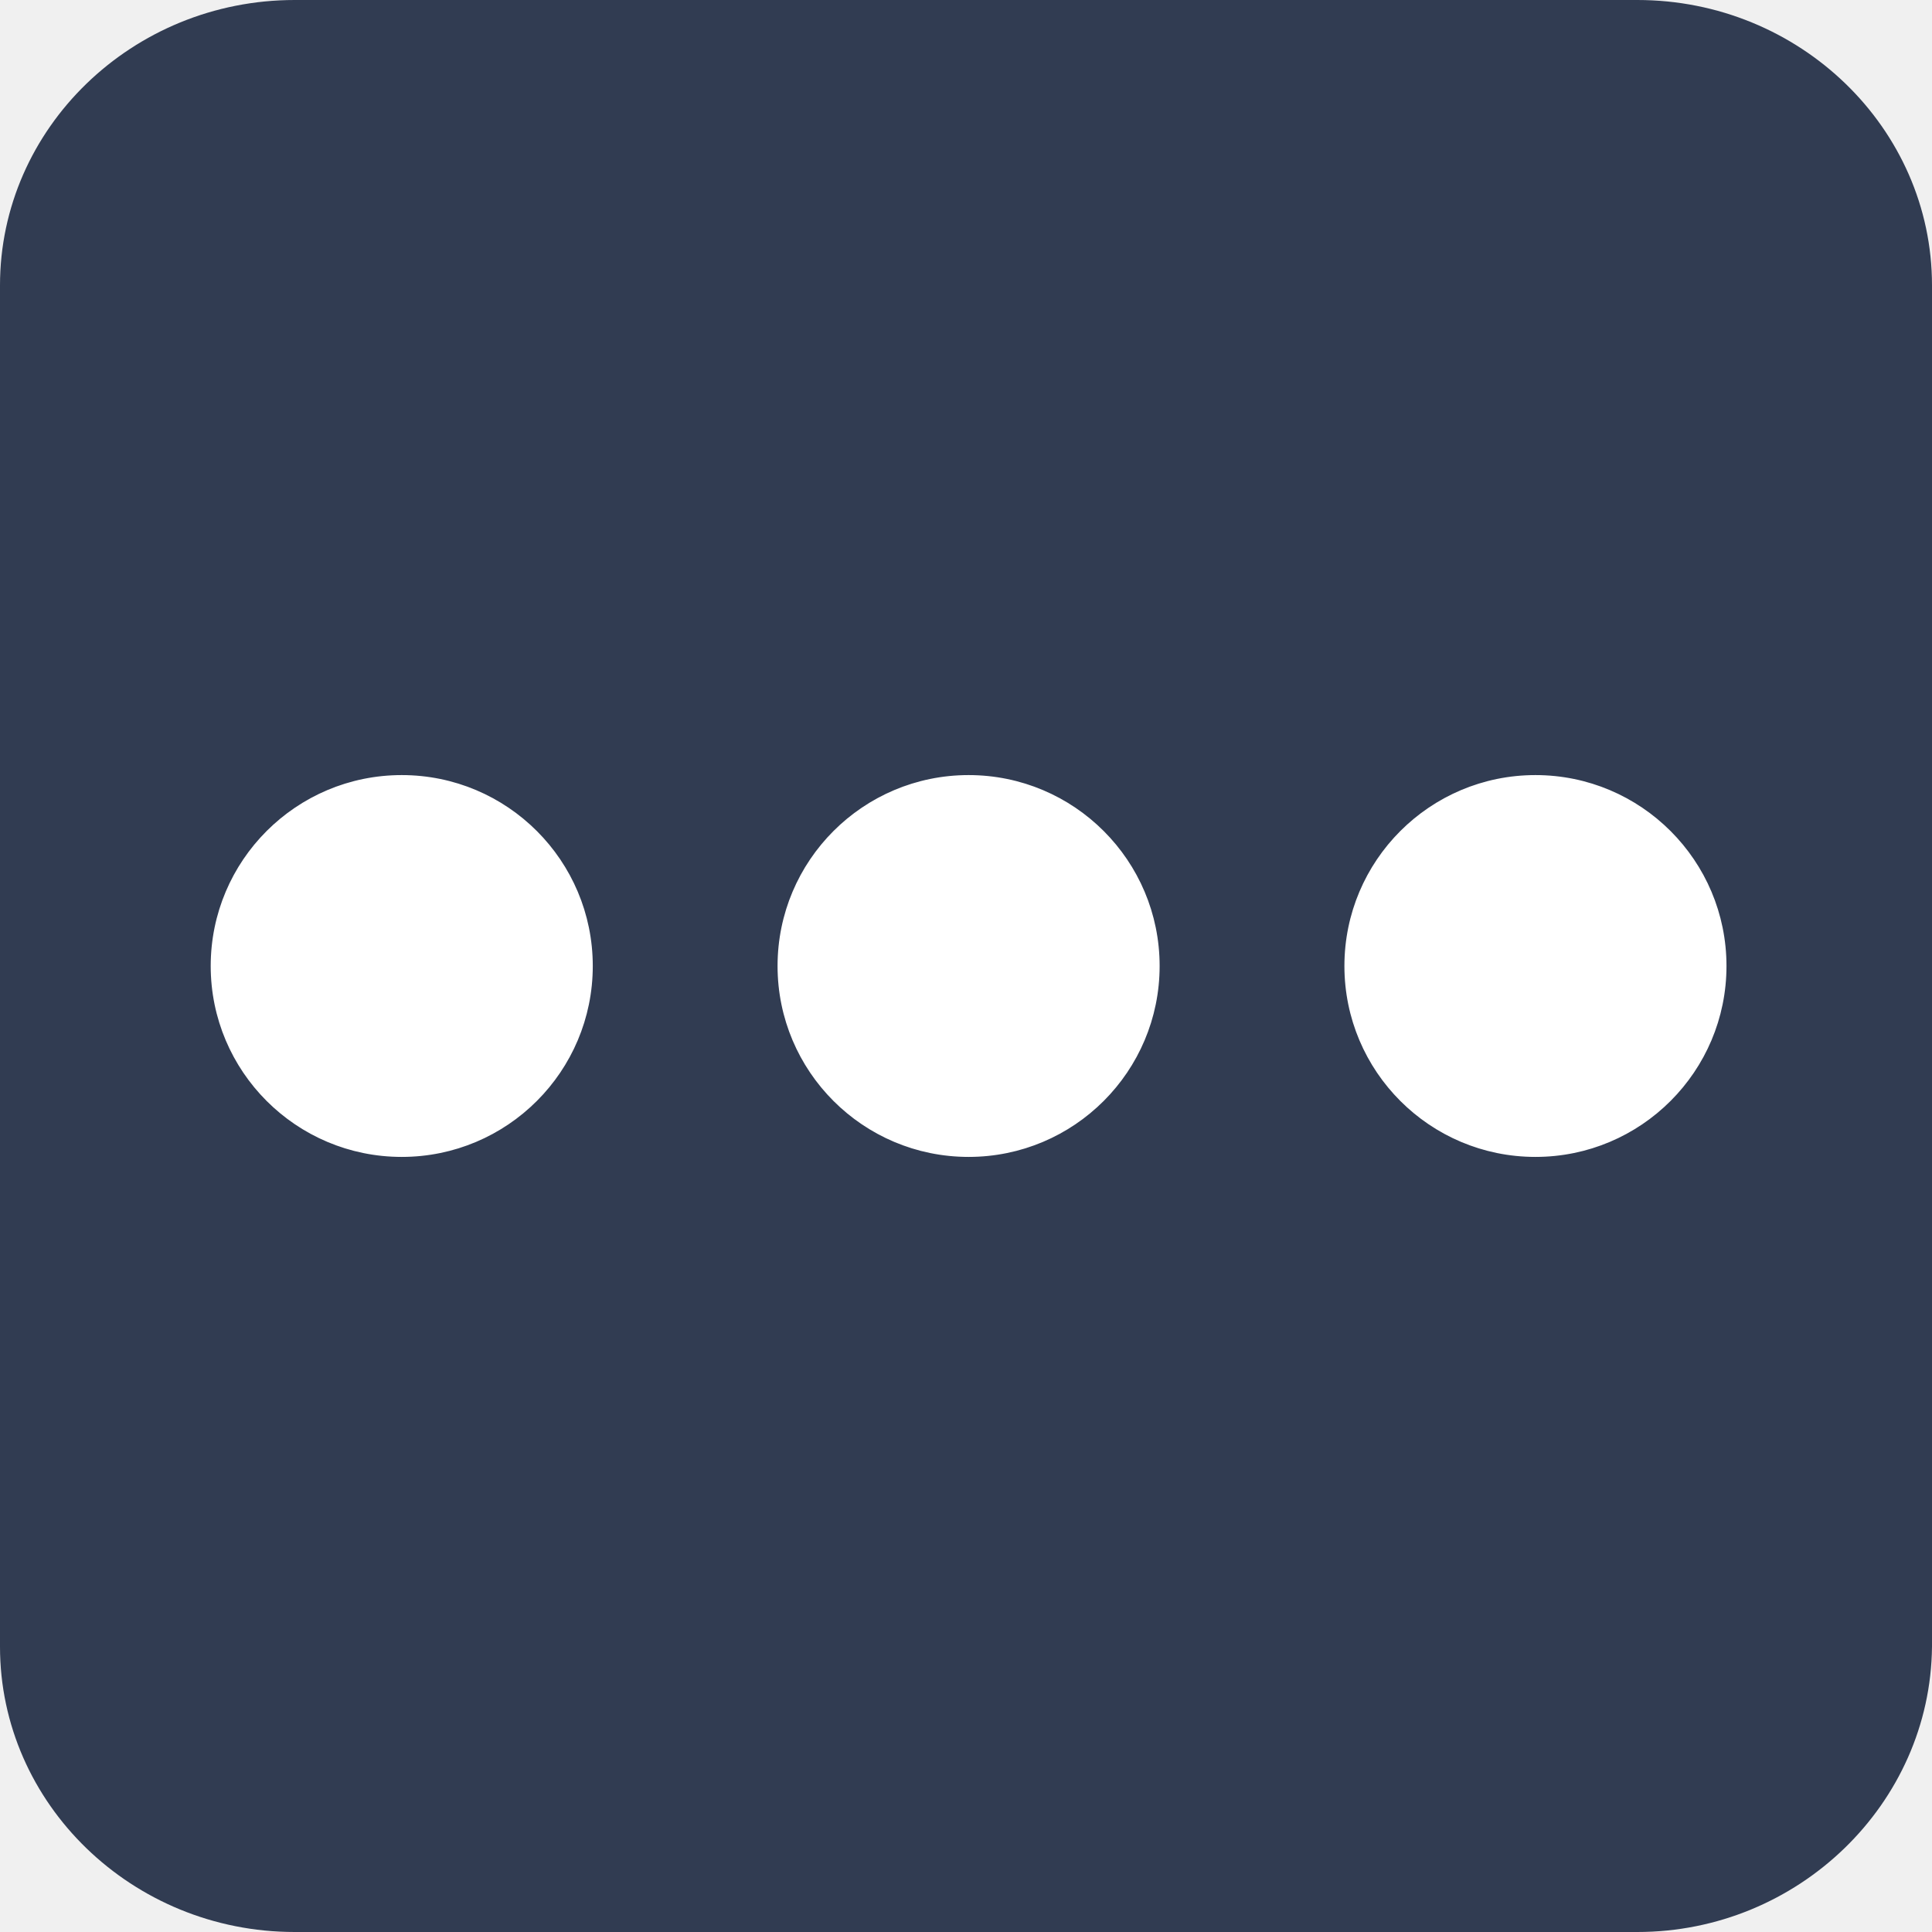
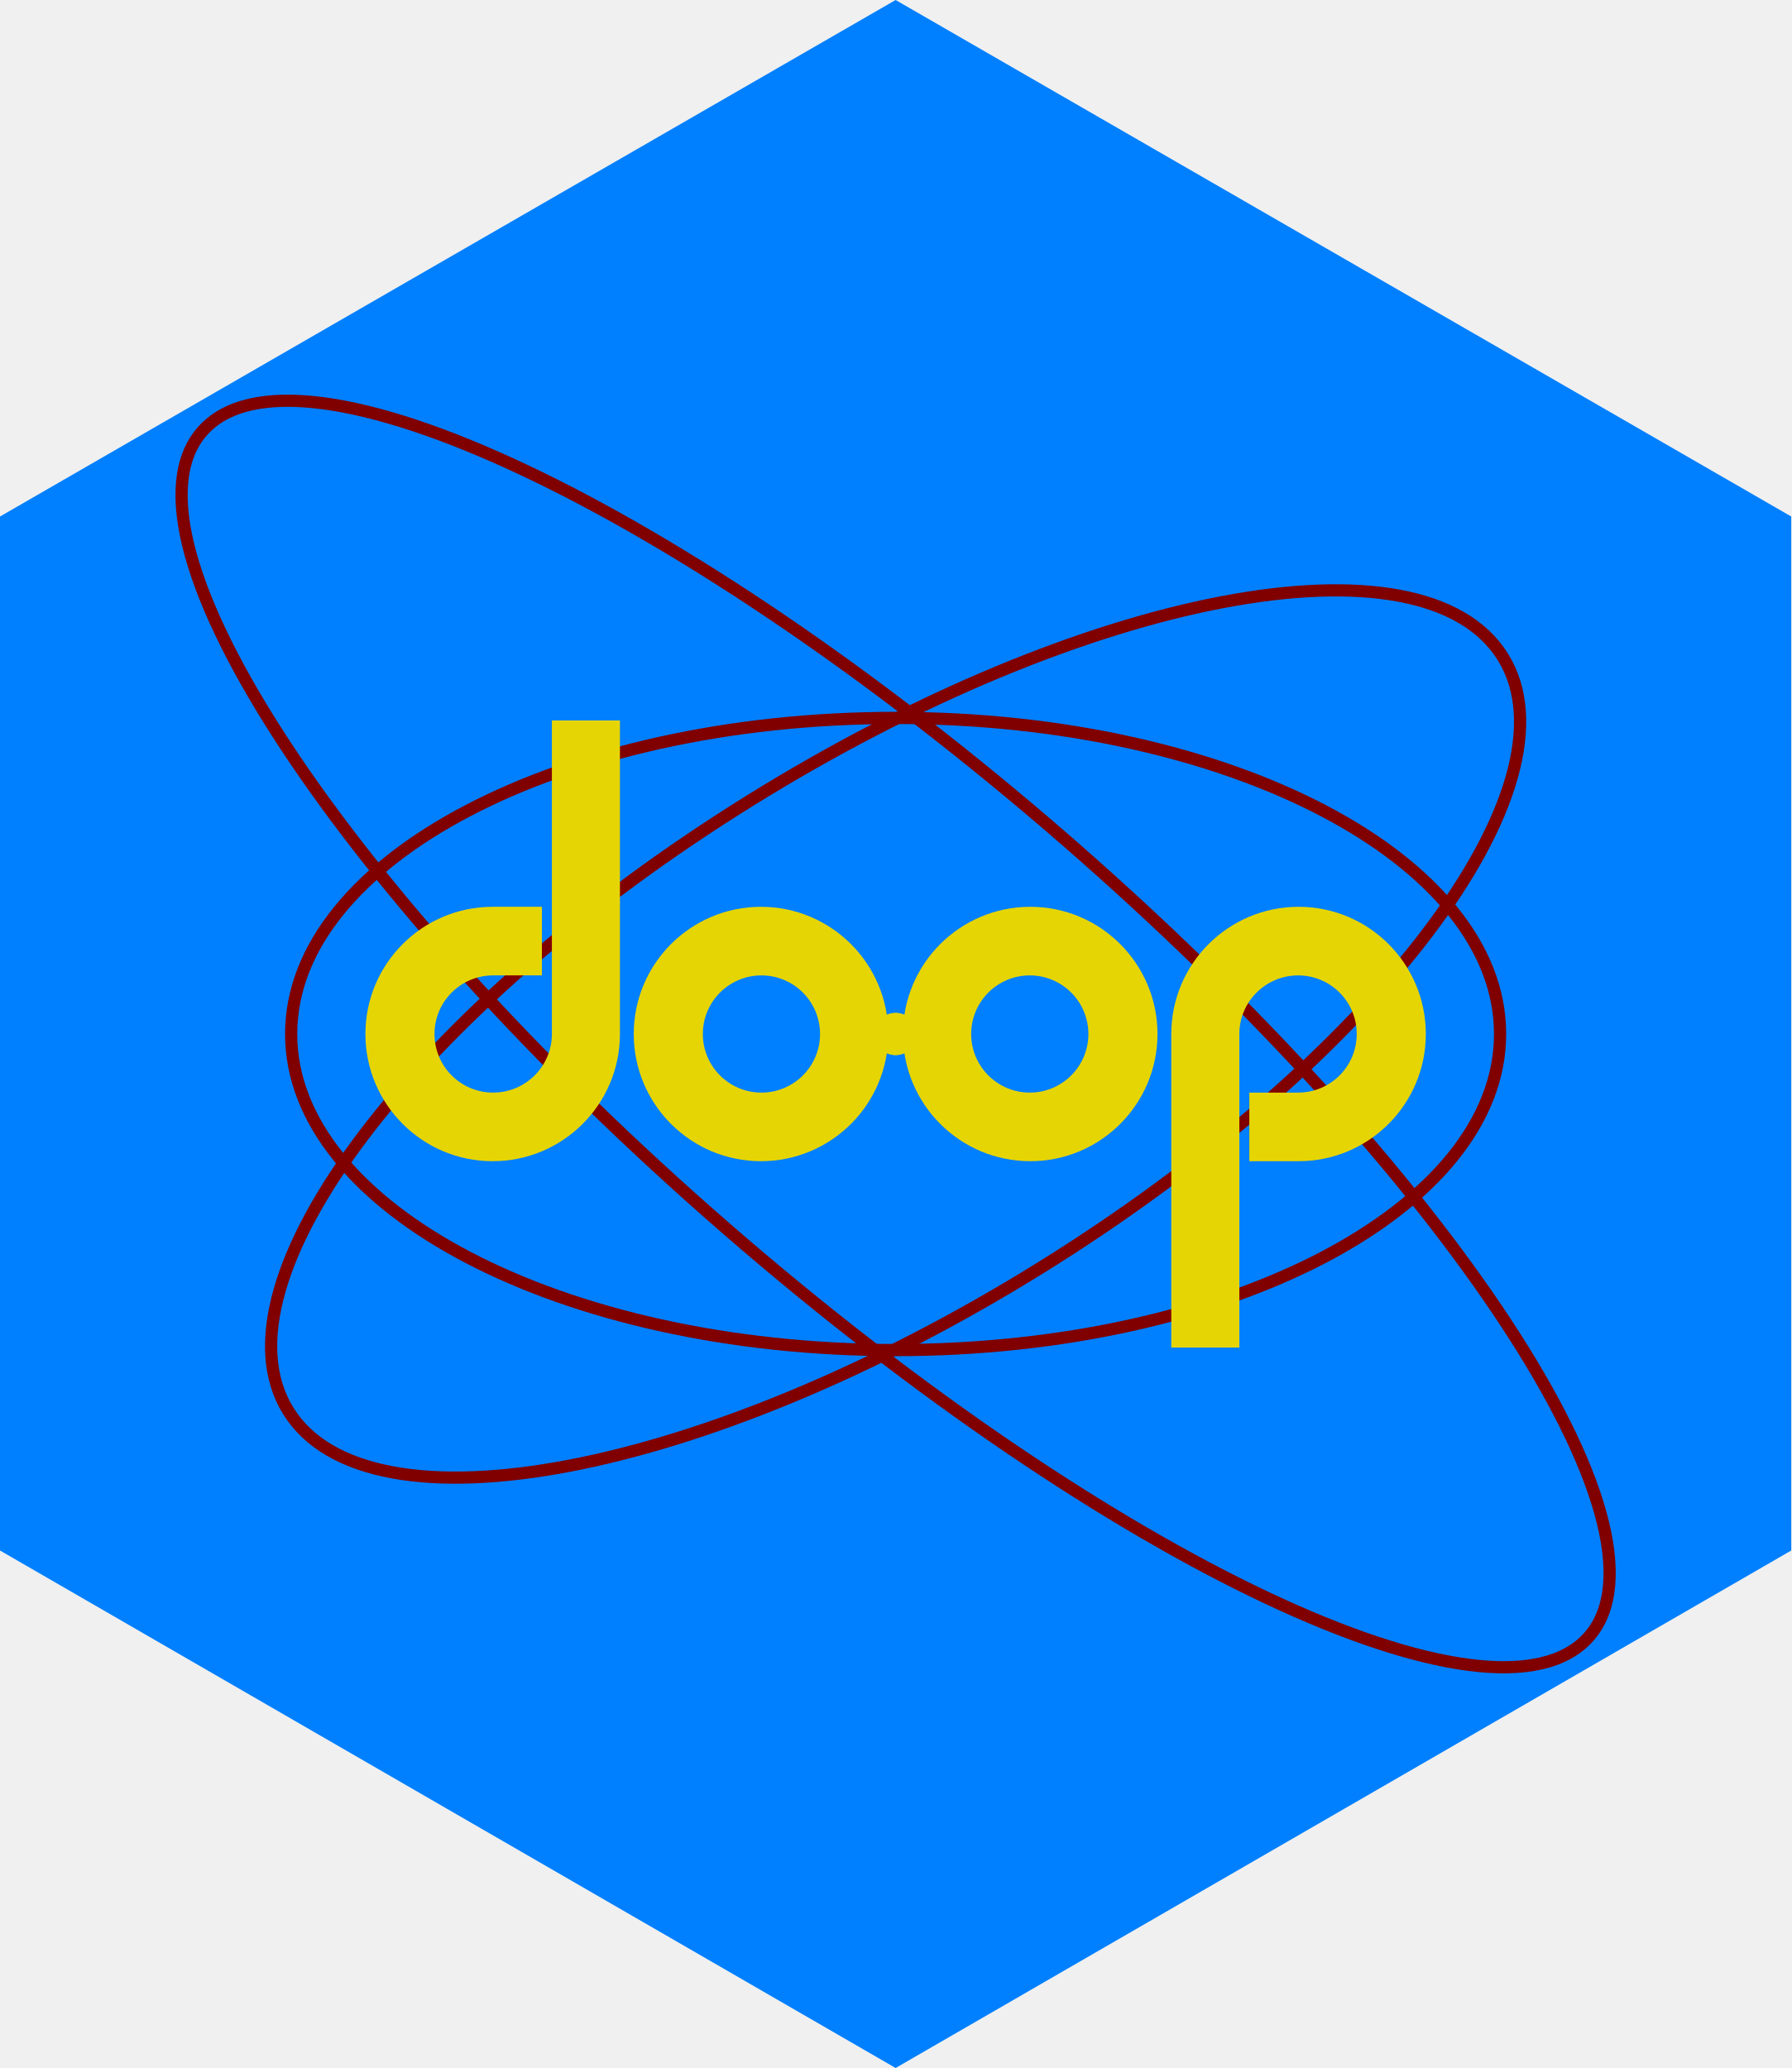
- <svg xmlns="http://www.w3.org/2000/svg" version="1.1" id="Layer_1" x="0px" y="0px" viewBox="0 0 256 256" xml:space="preserve" width="256" height="256">
-   <defs id="defs223" />
-   <style type="text/css" id="style3">
- 	.st0{fill:#FFFFFF;stroke:#2E364E;stroke-miterlimit:10;}
- 	.st1{fill:#313C52;}
- 	.st2{fill:#FFFFFF;}
- 	.st3{fill:#627F42;}
- 	.st4{fill:#B48E2F;}
- 	.st5{fill:#52756C;}
- </style>
-   <path class="st1" d="M 216.953,256 39.047,256 C 17.532,256 0,239.023 0,218.188 L 0,37.812 C 0,16.977 17.532,0 39.047,0 L 216.953,0 C 238.468,0 256,16.977 256,37.812 L 256,218.188 C 255.801,239.023 238.269,256 216.953,256 Z" id="path7" style="fill:#313c52" />
-   <g id="g13" transform="matrix(1.992218,0,0,1.929164,-672.323,-602.0384)">
-     <ellipse style="fill:#ffffff;fill-opacity:1;fill-rule:evenodd;stroke:#ffffff;stroke-width:0.51px;stroke-linecap:butt;stroke-linejoin:miter;stroke-opacity:1" id="path3390" cx="364.195" cy="378.422" rx="12.451" ry="12.858" />
-   </g>
-   <g id="g13-3" transform="matrix(1.992218,0,0,1.929164,-597.2121,-602.0384)">
-     <ellipse style="fill:#ffffff;fill-opacity:1;fill-rule:evenodd;stroke:#ffffff;stroke-width:0.51px;stroke-linecap:butt;stroke-linejoin:miter;stroke-opacity:1" id="path3390-6" cx="364.195" cy="378.422" rx="12.451" ry="12.858" />
-   </g>
-   <g id="g13-7" transform="matrix(1.992218,0,0,1.929164,-522.1011,-602.0384)">
-     <ellipse style="fill:#ffffff;fill-opacity:1;fill-rule:evenodd;stroke:#ffffff;stroke-width:0.51px;stroke-linecap:butt;stroke-linejoin:miter;stroke-opacity:1" id="path3390-5" cx="364.195" cy="378.422" rx="12.451" ry="12.858" />
-   </g>
+ <svg xmlns="http://www.w3.org/2000/svg" version="1.1" id="Layer_1" x="0px" y="0px" viewBox="0 0 181 209" enable-background="new 0 0 320 240" xml:space="preserve" width="181" height="209">
+   <defs id="defs63" />
+   <polygon points="251,171.7 160.5,224 70,171.7 70,67.2 160.5,15 251,67.2 " id="polygon3" style="fill:#0080fe;fill-opacity:1" transform="translate(-70,-15)" />
+   <ellipse ry="31.944" rx="61.08" cy="104.5" cx="90.5" style="display:inline;opacity:1;fill:none;fill-opacity:1;fill-rule:evenodd;stroke:#800000;stroke-width:1.233;stroke-linejoin:miter;stroke-miterlimit:4;stroke-dasharray:none;stroke-dashoffset:0;stroke-opacity:1" id="path2762" />
+   <ellipse ry="26.063" rx="92.834" cy="19.537" cx="136.853" style="display:inline;opacity:1;fill:none;fill-opacity:1;fill-rule:evenodd;stroke:#800000;stroke-width:1.233;stroke-linejoin:miter;stroke-miterlimit:4;stroke-dasharray:none;stroke-dashoffset:0;stroke-opacity:1" id="path1878" transform="matrix(0.7549153,0.6558223,-0.6558223,0.7549153,0,0)" />
+   <ellipse ry="27.8" rx="72.231" cy="136.518" cx="21.754" style="display:inline;opacity:1;fill:none;fill-opacity:1;fill-rule:evenodd;stroke:#800000;stroke-width:1.233;stroke-linejoin:miter;stroke-miterlimit:4;stroke-dasharray:none;stroke-dashoffset:0;stroke-opacity:1" id="path1882" transform="matrix(0.8495278,-0.5275439,0.5275439,0.8495278,0,0)" />
+   <circle r="2.128" cy="104.5" cx="90.5" style="opacity:1;fill:#e6d505;fill-opacity:1;fill-rule:evenodd;stroke:none;stroke-width:4;stroke-linejoin:miter;stroke-miterlimit:4;stroke-dasharray:none;stroke-dashoffset:0;stroke-opacity:1" id="path1888" />
+   <circle r="2.128" cy="-104.5" cx="-90.5" id="path2778" style="opacity:1;fill:#e6d505;fill-opacity:1;fill-rule:evenodd;stroke:none;stroke-width:4;stroke-linejoin:miter;stroke-miterlimit:4;stroke-dasharray:none;stroke-dashoffset:0;stroke-opacity:1" transform="scale(-1,-1)" />
+   <path style="display:inline;fill:#e6d505;fill-opacity:1;fill-rule:evenodd;stroke:none;stroke-width:2;stroke-linejoin:miter;stroke-miterlimit:4;stroke-dashoffset:0;stroke-opacity:1" d="m 55.768,72.811 0,31.689 c 0,3.27 -2.671,5.922 -5.941,5.922 -3.27,-2e-5 -5.922,-2.652 -5.922,-5.922 -1.2e-5,-3.27 2.652,-5.922 5.922,-5.922 l 4.93,0 0,-6.933 -4.93,0 c -0.016,-6e-5 -0.032,0 -0.048,0 -7.097,0 -12.855,5.758 -12.855,12.855 0,7.097 5.758,12.855 12.855,12.855 7.097,0 12.864,-5.758 12.864,-12.855 l 0,-31.689 -6.875,0 z m 21.126,18.834 c -7.097,0 -12.855,5.758 -12.855,12.855 0,7.097 5.758,12.855 12.855,12.855 7.097,0 12.864,-5.758 12.864,-12.855 0,-7.097 -5.768,-12.855 -12.864,-12.855 z m 27.212,0 c -7.097,0 -12.864,5.758 -12.864,12.855 0,7.097 5.768,12.855 12.864,12.855 7.097,0 12.855,-5.758 12.855,-12.855 0,-7.097 -5.758,-12.855 -12.855,-12.855 z m 27.115,0 c -7.097,0 -12.864,5.758 -12.864,12.855 l 0,31.689 6.875,0 0,-31.689 c 0,-3.27 2.671,-5.922 5.941,-5.922 3.27,0 5.922,2.652 5.922,5.922 0,3.27 -2.652,5.922 -5.922,5.922 l -4.93,0 0,6.933 4.93,0 c 0.016,6e-5 0.032,0 0.048,0 7.097,0 12.855,-5.758 12.855,-12.855 0,-7.097 -5.758,-12.855 -12.855,-12.855 z m -54.279,6.933 c 3.27,-1.2e-5 5.922,2.652 5.922,5.922 0,3.27 -2.652,5.922 -5.922,5.922 -3.27,-2e-5 -5.922,-2.652 -5.922,-5.922 0,-3.27 2.652,-5.922 5.922,-5.922 z m 27.115,0 c 3.27,0 5.922,2.652 5.922,5.922 1e-5,3.27 -2.652,5.922 -5.922,5.922 -3.27,0 -5.922,-2.652 -5.922,-5.922 0,-3.27 2.652,-5.922 5.922,-5.922 z" id="path2801" />
</svg>
